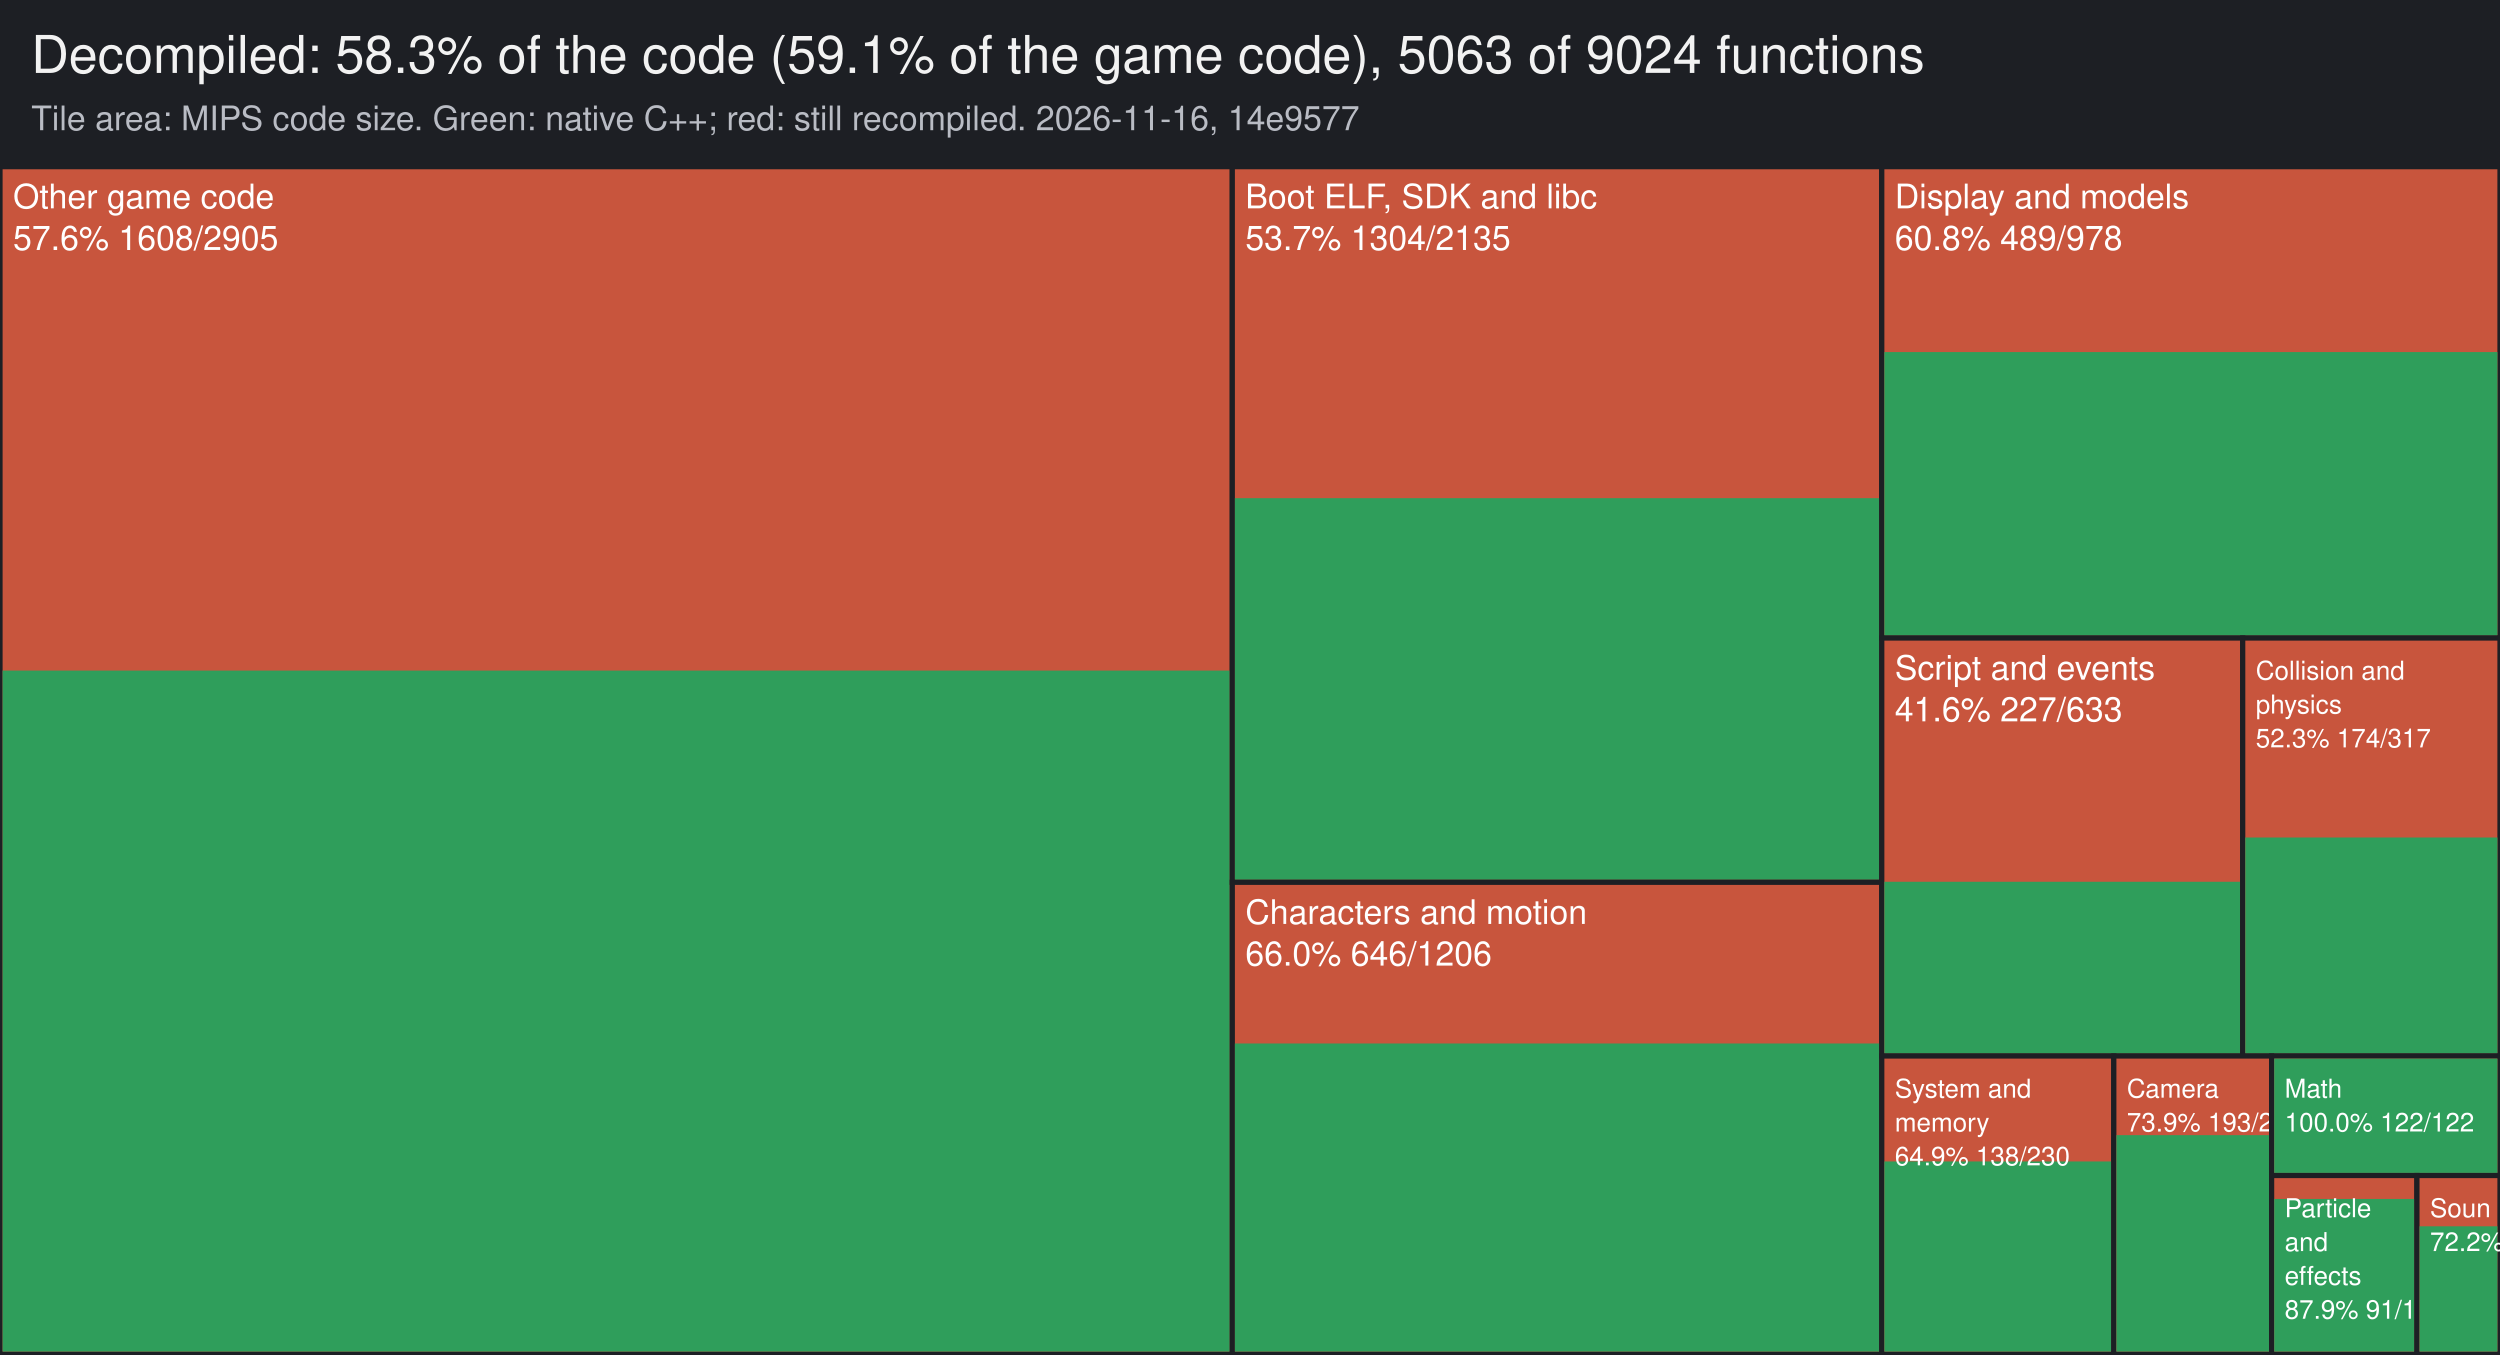
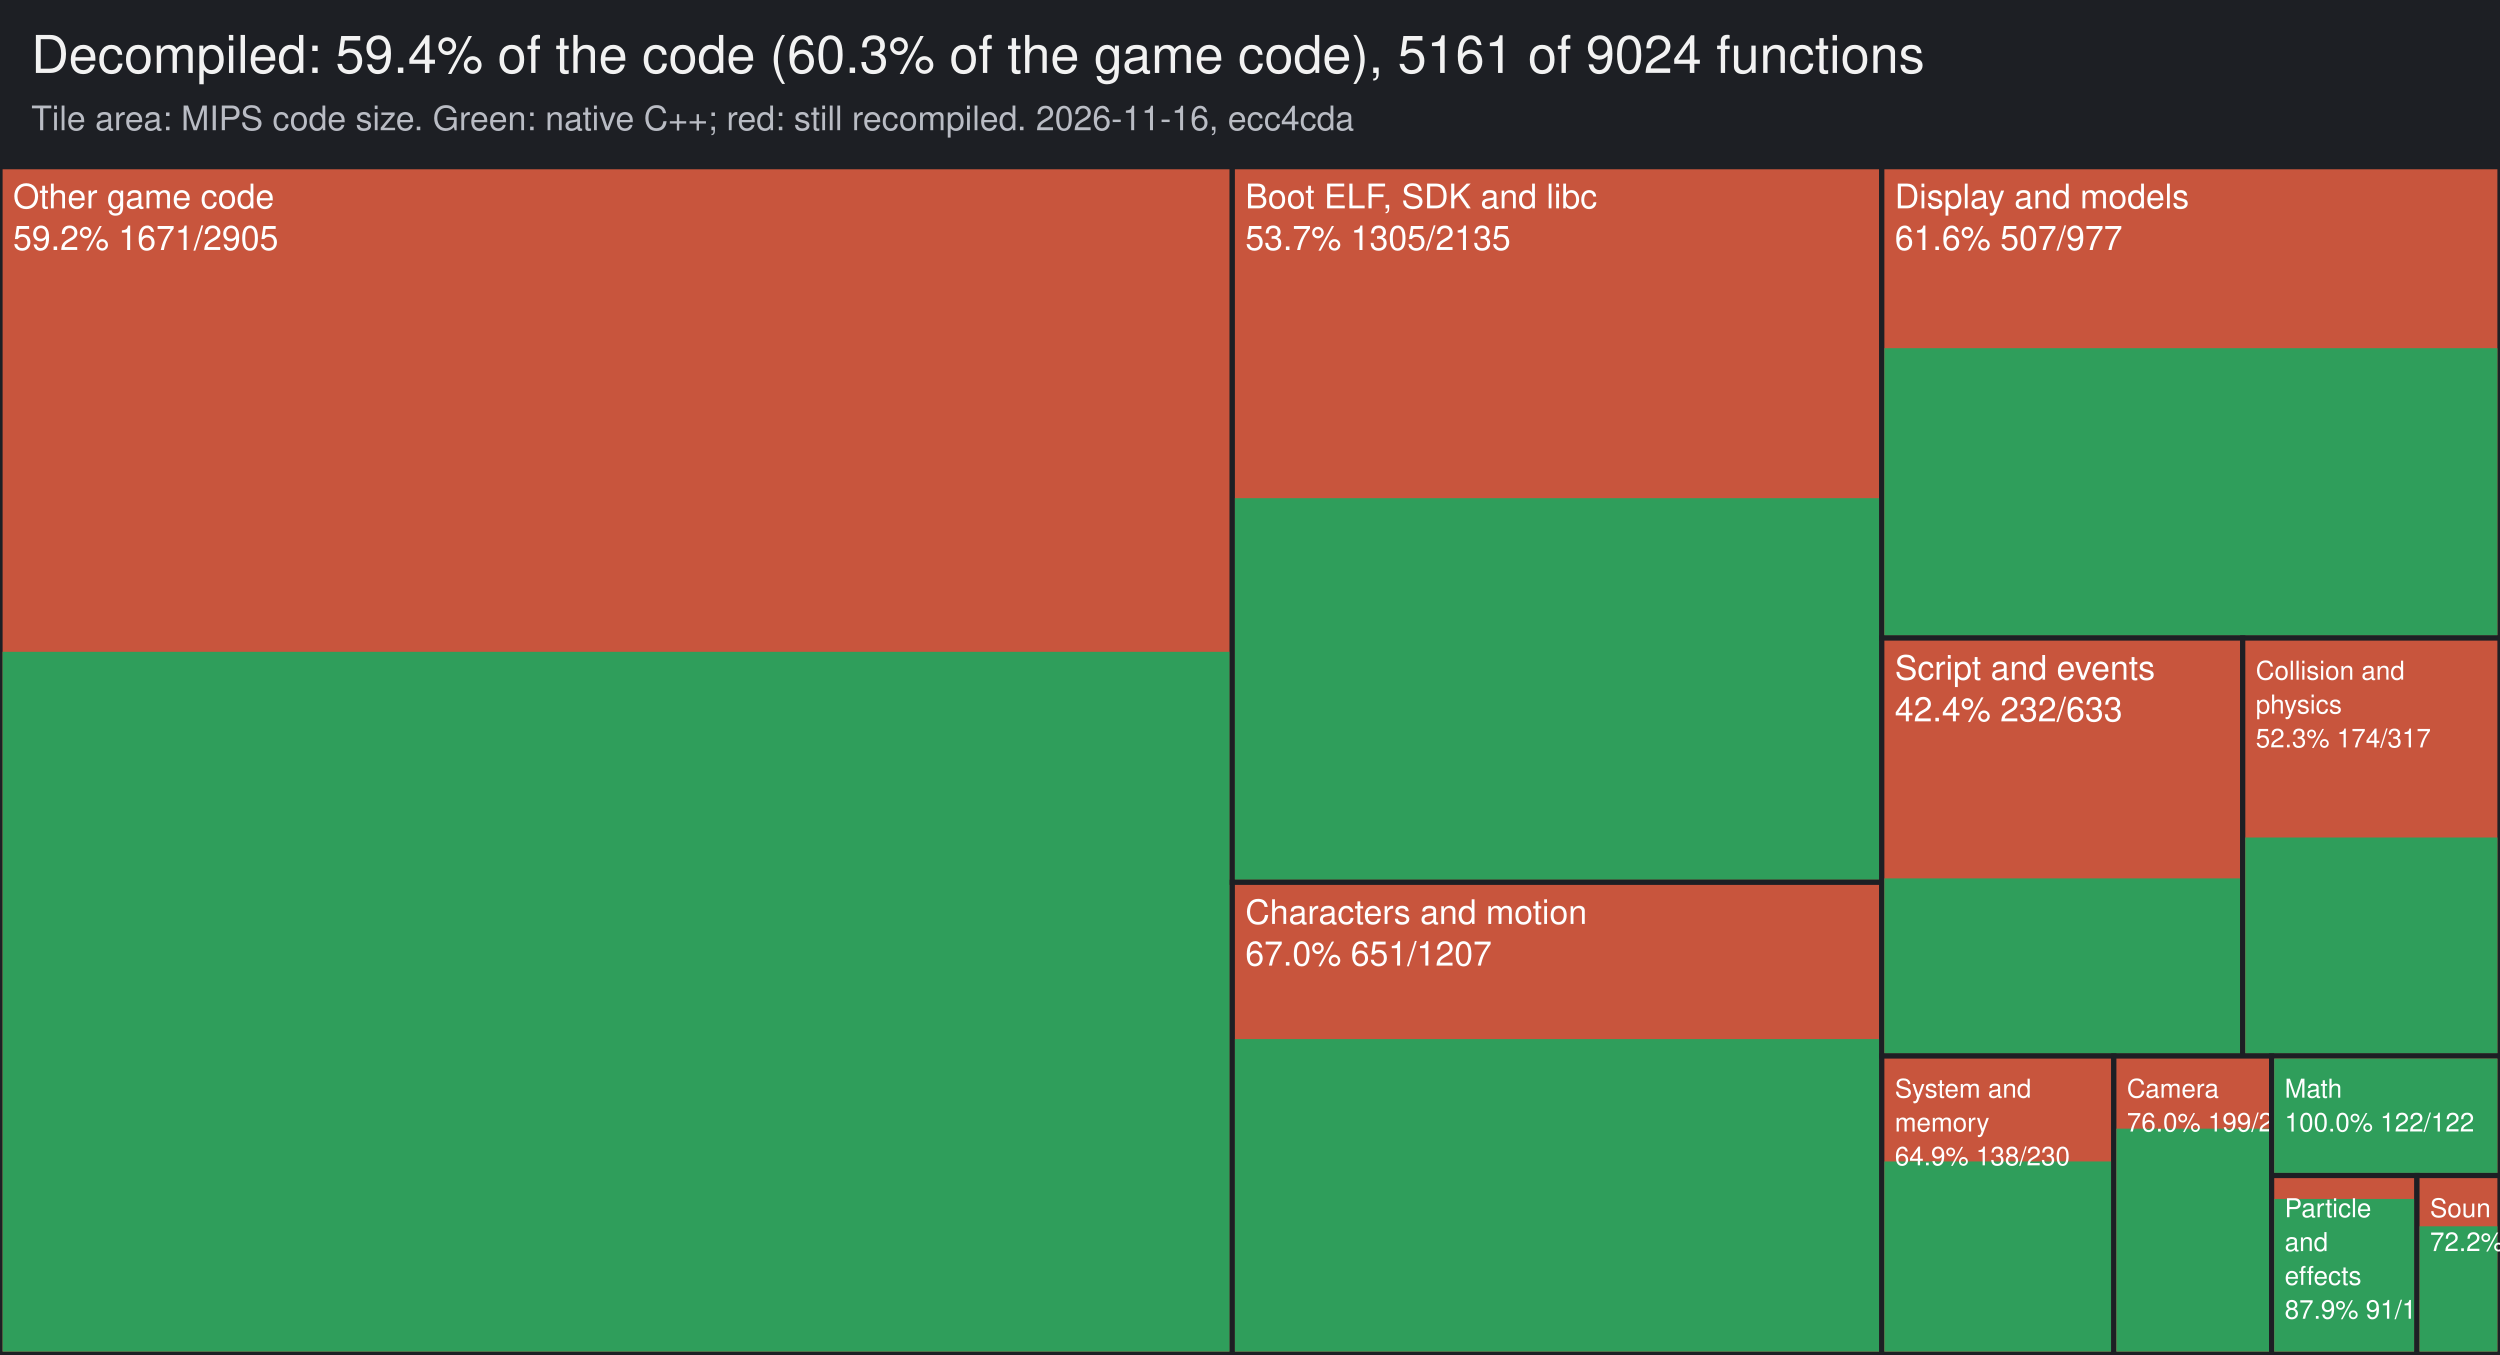
<svg xmlns="http://www.w3.org/2000/svg" width="960" height="520" font-family="Helvetica, Arial, sans-serif">
  <rect width="100%" height="100%" fill="#1d1f24" />
-   <text x="12" y="28" font-size="20" fill="#f2f2f2">Decompiled: 58.3% of the code (59.1% of the game code), 5063 of 9024 functions</text>
-   <text x="12" y="50" font-size="13" fill="#b9bcc4">Tile area: MIPS code size. Green: native C++; red: still recompiled. 2026-11-16, 14e9577</text>
+   <text x="12" y="28" font-size="20" fill="#f2f2f2">Decompiled: 59.4% of the code (60.3% of the game code), 5161 of 9024 functions</text>
+   <text x="12" y="50" font-size="13" fill="#b9bcc4">Tile area: MIPS code size. Green: native C++; red: still recompiled. 2026-11-16, ecc4cda</text>
  <rect x="0.0" y="64.0" width="473.2" height="456.0" fill="#c8553d" stroke="#1d1f24" stroke-width="2" />
-   <rect x="1.0" y="257.5" width="471.2" height="261.5" fill="#2f9e5b" />
+   <rect x="1.0" y="250.3" width="471.2" height="268.7" fill="#2f9e5b" />
  <text x="5.0" y="80.0" font-size="13" fill="#ffffff">Other game code</text>
-   <text x="5.0" y="96.0" font-size="13" fill="#ffffff">57.6%  1608/2905</text>
+   <text x="5.0" y="96.0" font-size="13" fill="#ffffff">59.2%  1671/2905</text>
  <rect x="473.2" y="64.0" width="249.4" height="274.8" fill="#c8553d" stroke="#1d1f24" stroke-width="2" />
  <rect x="474.2" y="191.3" width="247.4" height="146.5" fill="#2f9e5b" />
  <text x="478.2" y="80.0" font-size="13" fill="#ffffff">Boot ELF, SDK and libc</text>
-   <text x="478.2" y="96.0" font-size="13" fill="#ffffff">53.7%  1304/2135</text>
+   <text x="478.2" y="96.0" font-size="13" fill="#ffffff">53.7%  1305/2135</text>
  <rect x="473.2" y="338.8" width="249.4" height="181.2" fill="#c8553d" stroke="#1d1f24" stroke-width="2" />
-   <rect x="474.2" y="400.7" width="247.4" height="118.3" fill="#2f9e5b" />
+   <rect x="474.2" y="399.0" width="247.4" height="120.0" fill="#2f9e5b" />
  <text x="478.2" y="354.8" font-size="13" fill="#ffffff">Characters and motion</text>
-   <text x="478.2" y="370.8" font-size="13" fill="#ffffff">66.0%  646/1206</text>
+   <text x="478.2" y="370.8" font-size="13" fill="#ffffff">67.0%  651/1207</text>
  <rect x="722.6" y="64.0" width="237.4" height="181.0" fill="#c8553d" stroke="#1d1f24" stroke-width="2" />
-   <rect x="723.6" y="135.2" width="235.4" height="108.8" fill="#2f9e5b" />
+   <rect x="723.6" y="133.7" width="235.4" height="110.3" fill="#2f9e5b" />
  <text x="727.6" y="80.0" font-size="13" fill="#ffffff">Display and models</text>
-   <text x="727.6" y="96.0" font-size="13" fill="#ffffff">60.8%  489/978</text>
+   <text x="727.6" y="96.0" font-size="13" fill="#ffffff">61.6%  507/977</text>
  <rect x="722.6" y="245.0" width="138.6" height="160.5" fill="#c8553d" stroke="#1d1f24" stroke-width="2" />
-   <rect x="723.6" y="338.6" width="136.6" height="65.9" fill="#2f9e5b" />
+   <rect x="723.6" y="337.3" width="136.6" height="67.2" fill="#2f9e5b" />
  <text x="727.6" y="261.0" font-size="13" fill="#ffffff">Script and events</text>
-   <text x="727.6" y="277.0" font-size="13" fill="#ffffff">41.6%  227/633</text>
+   <text x="727.6" y="277.0" font-size="13" fill="#ffffff">42.4%  232/633</text>
  <rect x="861.2" y="245.0" width="98.8" height="160.5" fill="#c8553d" stroke="#1d1f24" stroke-width="2" />
  <rect x="862.2" y="321.6" width="96.8" height="82.9" fill="#2f9e5b" />
  <text x="866.2" y="261.0" font-size="10" fill="#ffffff">Collision and</text>
  <text x="866.2" y="274.0" font-size="10" fill="#ffffff">physics</text>
  <text x="866.2" y="287.0" font-size="10" fill="#ffffff">52.3%  174/317</text>
  <rect x="722.6" y="405.5" width="89.1" height="114.5" fill="#c8553d" stroke="#1d1f24" stroke-width="2" />
  <rect x="723.6" y="446.0" width="87.1" height="73.0" fill="#2f9e5b" />
  <text x="727.6" y="421.5" font-size="10" fill="#ffffff">System and</text>
  <text x="727.6" y="434.5" font-size="10" fill="#ffffff">memory</text>
  <text x="727.6" y="447.5" font-size="10" fill="#ffffff">64.9%  138/230</text>
  <rect x="811.7" y="405.5" width="60.6" height="114.5" fill="#c8553d" stroke="#1d1f24" stroke-width="2" />
-   <rect x="812.7" y="435.9" width="58.6" height="83.1" fill="#2f9e5b" />
+   <rect x="812.7" y="433.4" width="58.6" height="85.6" fill="#2f9e5b" />
  <text x="816.7" y="421.5" font-size="10" fill="#ffffff">Camera</text>
-   <text x="816.7" y="434.5" font-size="10" fill="#ffffff">73.9%  193/282</text>
+   <text x="816.7" y="434.5" font-size="10" fill="#ffffff">76.0%  199/282</text>
  <rect x="872.3" y="405.5" width="87.7" height="45.9" fill="#c8553d" stroke="#1d1f24" stroke-width="2" />
  <rect x="873.3" y="406.5" width="85.7" height="43.9" fill="#2f9e5b" />
  <text x="877.3" y="421.5" font-size="10" fill="#ffffff">Math</text>
  <text x="877.3" y="434.5" font-size="10" fill="#ffffff">100.0%  122/122</text>
  <rect x="872.3" y="451.4" width="55.8" height="68.6" fill="#c8553d" stroke="#1d1f24" stroke-width="2" />
  <rect x="873.3" y="460.4" width="53.8" height="58.6" fill="#2f9e5b" />
  <text x="877.3" y="467.4" font-size="10" fill="#ffffff">Particle</text>
  <text x="877.3" y="480.4" font-size="10" fill="#ffffff">and</text>
  <text x="877.3" y="493.4" font-size="10" fill="#ffffff">effects</text>
  <text x="877.3" y="506.4" font-size="10" fill="#ffffff">87.9%  91/114</text>
  <rect x="928.1" y="451.4" width="31.9" height="68.6" fill="#c8553d" stroke="#1d1f24" stroke-width="2" />
  <rect x="929.1" y="470.9" width="29.9" height="48.1" fill="#2f9e5b" />
  <text x="933.1" y="467.4" font-size="10" fill="#ffffff">Soun</text>
  <text x="933.1" y="480.4" font-size="10" fill="#ffffff">72.2%  71/102</text>
</svg>
